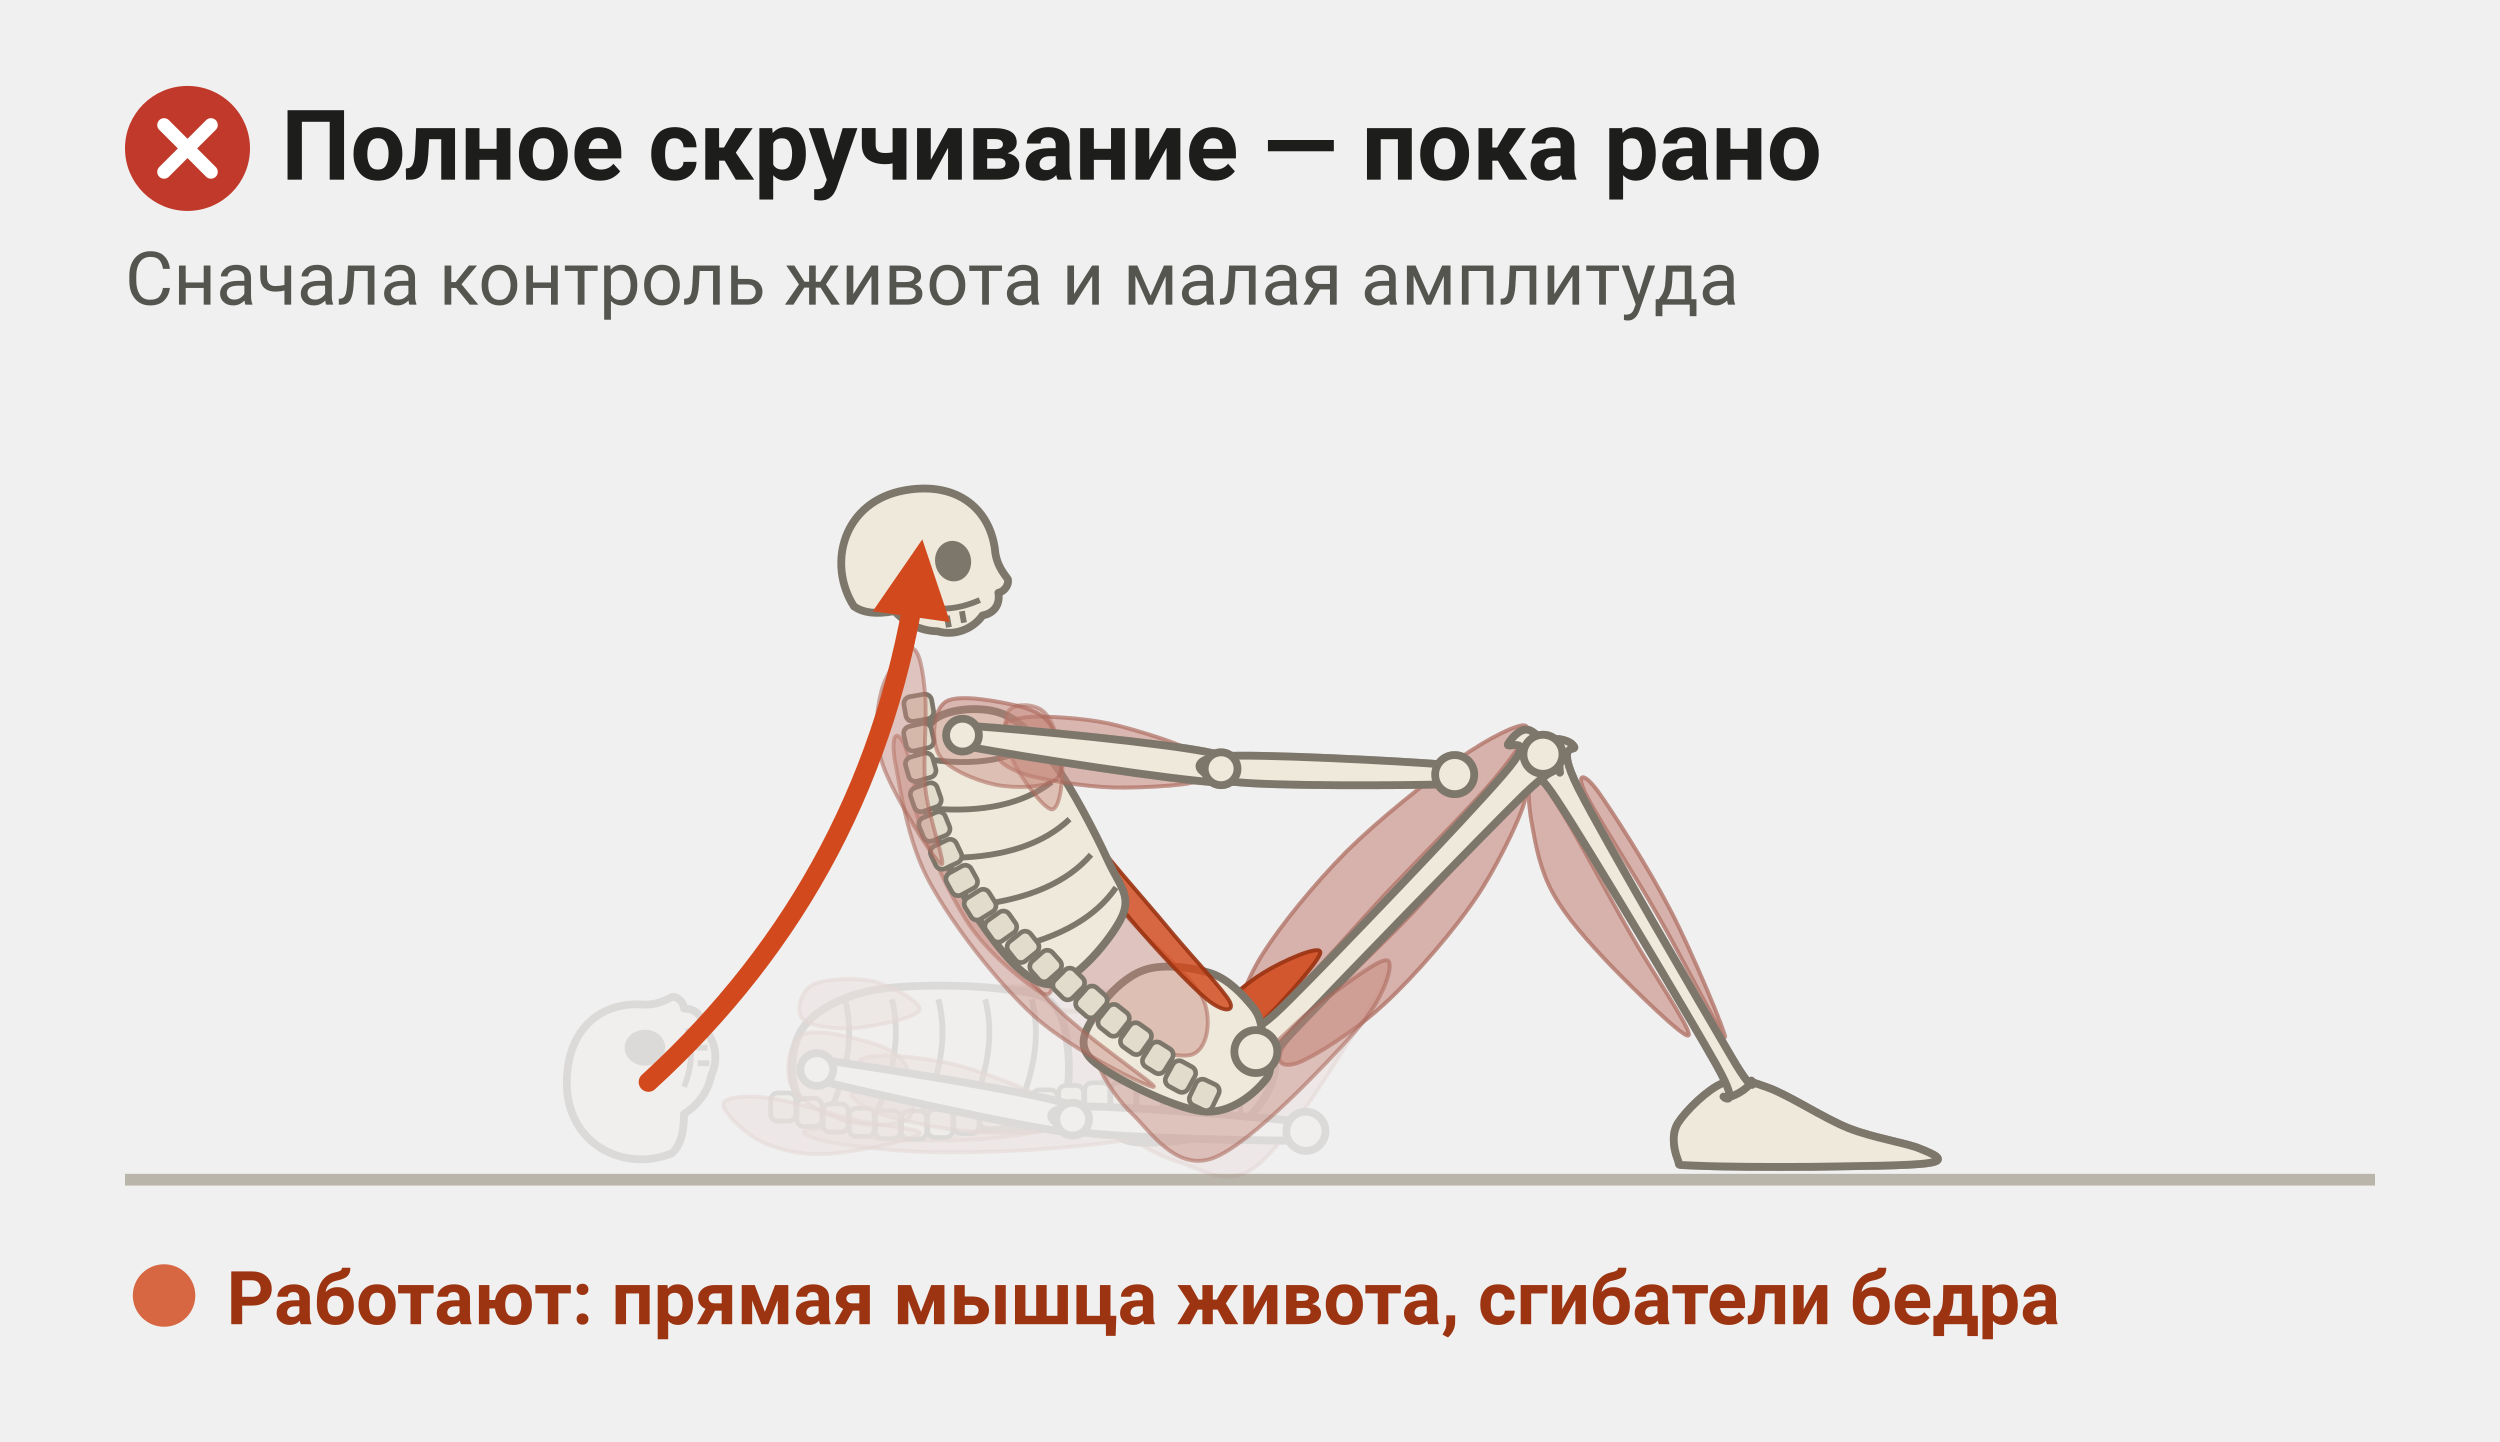
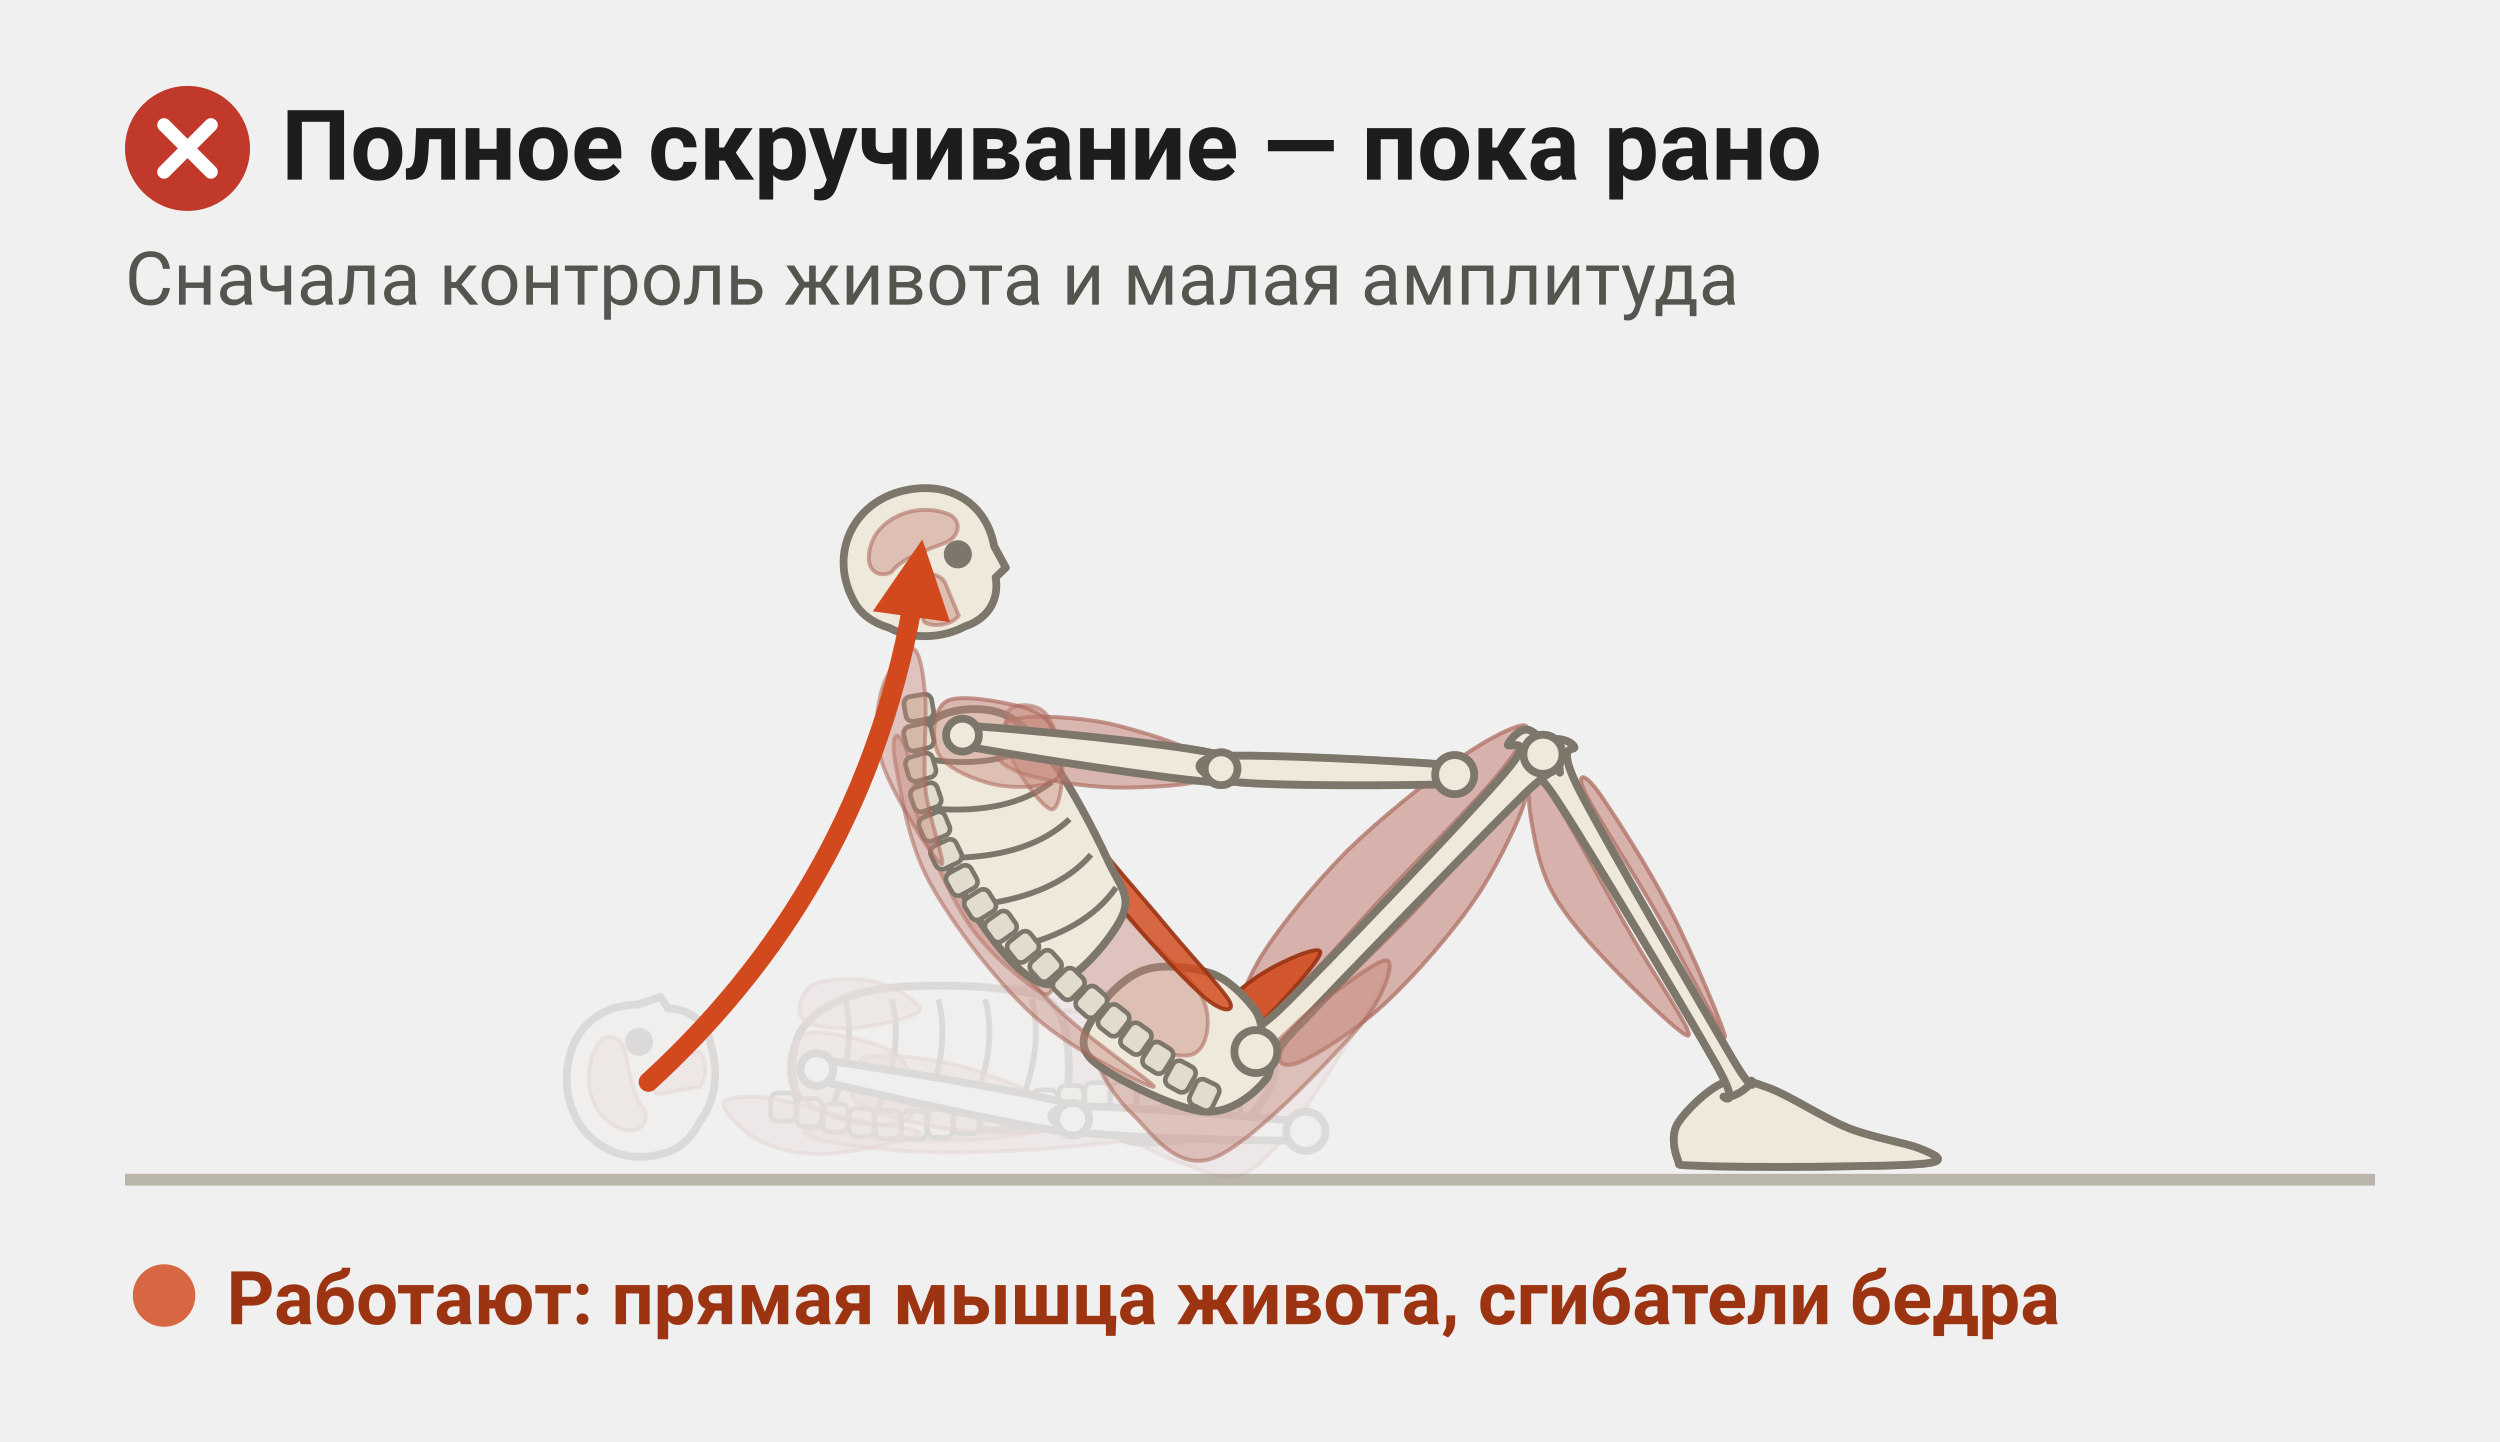
<svg xmlns="http://www.w3.org/2000/svg" viewBox="0 0 640 369" role="img" aria-label="Полное скручивание — пока рано: Сначала контроль живота и малая амплитуда">
  <style>
.bone{fill:#efe9dc;stroke:#7d776b;stroke-width:2;stroke-linejoin:round}
.joint{fill:#efe9dc;stroke:#7d776b;stroke-width:2}
.vert{fill:#e2dccd;stroke:#7d776b;stroke-width:1.2}
.m{fill:#c7867a;fill-opacity:.42;stroke:#a9665a;stroke-opacity:.55;stroke-width:1}
.on{fill:#d2491d;fill-opacity:.82;stroke:#9c3412;stroke-opacity:.9}
.plate{fill:#3a3a37;fill-opacity:.1;stroke:#3a3a37;stroke-width:3}
.bar{fill:#3a3a37}
.ghost{opacity:.18}
.ground{stroke:#b9b5aa;stroke-width:3}
.guide{stroke:#3d7fb8;stroke-width:2.5;stroke-dasharray:8 7;fill:none}
.arrow{stroke:#d2491d;stroke-width:5;fill:none;stroke-linecap:round;marker-end:url(#ah)}
.ahead{fill:#d2491d}
.lead{stroke:#6b6b66;stroke-width:1.5;fill:none}
.t{font:600 21px system-ui,-apple-system,"Segoe UI",Roboto,sans-serif;fill:#1d1d1b}
.s{font:400 18px system-ui,-apple-system,"Segoe UI",Roboto,sans-serif;fill:#55554f}
.ok{fill:#2e8b57}.bad{fill:#c0392b}
.balloon{fill:#3d7fb8;fill-opacity:.25;stroke:#3d7fb8;stroke-width:2}
@media (prefers-color-scheme:dark){
.bone,.joint{fill:#d9d3c4;stroke:#3b3934}.vert{fill:#c9c2b2;stroke:#3b3934}
.plate{fill:#ecebe6;fill-opacity:.12;stroke:#bdbbb3}.bar{fill:#bdbbb3}
.t{fill:#ecebe6}.s{fill:#a9a8a1}.lead{stroke:#9a9993}.ground{stroke:#55534d}
.arrow{stroke:#f0703f}.ahead{fill:#f0703f}.on{fill:#f0703f}
}
</style>
  <defs>
    <marker id="ah" viewBox="0 0 10 10" refX="6" refY="5" markerWidth="4" markerHeight="4" orient="auto">
      <path class="ahead" d="M0 0L10 5L0 10z" />
    </marker>
  </defs>
  <style>
.far{opacity:.5}.deep{stroke-dasharray:4 3;stroke-width:1.6}
.legend{font:600 19px system-ui,-apple-system,"Segoe UI",Roboto,sans-serif;fill:#9c3412}
.cue{font:400 19px system-ui,-apple-system,"Segoe UI",Roboto,sans-serif;fill:#55554f}
.ttl{font:700 25px system-ui,-apple-system,"Segoe UI",Roboto,sans-serif;fill:#1d1d1b}
.lg{fill:#d2491d;fill-opacity:.82}.okc{fill:#2e8b57}.badc{fill:#c0392b}
.mark{stroke:#fff;stroke-width:3.5;fill:none;stroke-linecap:round}
.floor{stroke:#b9b5aa;stroke-width:3}.equip{fill:#d9d5ca;stroke:#8f8a7e;stroke-width:2}
.cable{stroke:#8f8a7e;stroke-width:2;stroke-dasharray:6 5}
@media (prefers-color-scheme:dark){.legend{fill:#f59b72}.cue{fill:#a9a8a1}.ttl{fill:#ecebe6}
.lg{fill:#f0703f}.floor{stroke:#55534d}.equip{fill:#2c2c30;stroke:#77756d}.cable{stroke:#77756d}}
</style>
  <circle class="badc" cx="48" cy="38" r="16" />
  <path class="mark" d="M42 32l12 12M54 32l-12 12" />
  <text class="ttl" x="72" y="46" text-anchor="start">Полное скручивание — пока рано</text>
  <text class="cue" x="32" y="78" text-anchor="start">Сначала контроль живота и малая амплитуда</text>
  <line class="floor" x1="32" y1="302" x2="608" y2="302" />
  <g class="ghost">
    <g class="far">
      <path class="m" d="M265.4 281.2C269.4 281.2 253.1 274.9 246.6 273.1C240.2 271.3 230.8 270.2 226.8 270.2C222.8 270.2 216.4 271.3 222.8 273.2C229.3 275.0 261.5 281.2 265.4 281.2Z" />
      <path class="m" d="M267.4 288.6C271.6 290.3 254.1 290.2 246.8 289.5C239.6 288.9 228.2 286.3 224.0 284.6C219.8 283.0 214.4 278.8 221.6 279.5C228.8 280.1 263.2 286.9 267.4 288.6Z" />
      <path class="m" d="M232.5 286.3C229.9 288.5 221.7 288.3 216.8 287.0C211.8 285.7 204.7 282.1 202.8 278.4C200.9 274.7 201.9 266.7 205.4 264.9C209.0 263.0 219.5 265.8 224.0 267.3C228.4 268.7 230.8 270.4 232.3 273.6C233.7 276.8 235.1 284.1 232.5 286.3Z" />
      <path class="bone" d="M273.9 289.9C284.2 290.8 283.0 285.4 272.7 282.4C262.4 279.3 223.1 273.1 212.3 271.6C201.5 270.1 208.0 272.6 207.8 273.5C207.6 274.4 200.2 274.3 211.2 277.0C222.2 279.7 263.7 289.0 273.9 289.9Z" />
      <path class="bone" d="M274.8 283.3C265.8 283.8 268.0 288.4 277.4 289.9C286.8 291.3 321.7 292.0 331.2 292.0C340.7 292.0 334.3 290.5 334.3 289.6C334.4 288.8 341.4 288.0 331.5 287.0C321.5 285.9 283.8 282.8 274.8 283.3Z" />
      <circle class="joint" cx="209.1" cy="273.8" r="4.2" />
      <circle class="joint" cx="274.6" cy="286.5" r="4.2" />
      <circle class="joint" cx="334.3" cy="289.6" r="5" />
      <path class="bone" d="M429.5 296.8C428.8 295.0 427.6 290.9 429.5 287.6C431.5 284.4 437.2 278.8 441.0 277.3C444.9 275.7 447.2 276.5 452.5 278.4C457.9 280.3 466.7 286.2 473.2 288.8C479.8 291.4 488.2 292.6 491.6 294.1C495.1 295.5 498.5 297.0 493.9 297.7C489.3 298.5 474.0 298.5 464.0 298.7C454.1 298.8 439.9 298.7 434.1 298.4C428.4 298.1 430.3 298.6 429.5 296.8Z" />
      <path class="m" d="M432.3 265.0C431.6 266.4 418.3 253.3 412.5 247.3C406.7 241.2 401.1 235.0 397.7 228.9C394.3 222.9 393.1 216.2 392.2 211.1C391.2 206.0 390.9 198.8 392.2 198.2C393.5 197.7 395.7 201.1 399.8 207.8C404.0 214.6 411.7 229.2 417.2 238.7C422.6 248.3 433.1 263.6 432.3 265.0Z" />
      <path class="m" d="M441.6 265.5C442.1 265.2 433.0 243.2 427.5 232.8C422.1 222.3 412.6 207.5 409.0 202.5C405.4 197.6 403.3 197.8 405.9 203.2C408.5 208.5 418.6 224.1 424.5 234.5C430.5 244.9 441.1 265.8 441.6 265.5Z" />
      <path class="bone" d="M448.2 276.9C448.5 275.2 450.5 283.0 443.2 270.5C435.8 257.9 410.8 215.1 404.1 201.9C397.4 188.6 404.4 192.9 402.8 190.9C401.2 188.9 396.6 188.7 394.5 189.9C392.5 191.1 389.8 195.5 390.5 198.0C391.2 200.6 390.6 192.5 398.7 205.0C406.9 217.4 432.3 260.0 439.4 272.6C446.5 285.3 440.0 280.1 441.4 280.8C442.9 281.5 447.9 278.6 448.2 276.9Z" />
      <path class="m" d="M390.0 202.9C392.9 202.0 384.5 219.7 378.6 228.7C372.7 237.7 362.3 249.7 354.5 256.9C346.8 264.1 336.2 270.6 332.2 272.1C328.1 273.5 325.2 272.0 330.1 265.6C334.9 259.3 351.3 244.5 361.3 234.0C371.3 223.5 387.1 203.8 390.0 202.9Z" />
      <path class="m" d="M390.6 185.8C389.0 185.0 381.1 188.9 373.4 194.3C365.8 199.6 353.1 209.7 344.7 218.0C336.4 226.4 327.8 237.0 323.2 244.3C318.6 251.6 315.9 260.1 317.1 261.9C318.2 263.7 323.5 260.8 329.9 255.2C336.3 249.6 346.5 237.6 355.3 228.2C364.1 218.9 377.0 206.1 382.9 199.0C388.8 191.9 392.1 186.6 390.6 185.8Z" />
      <path class="bone" d="M391.9 187.1C389.7 185.9 387.3 188.5 386.1 190.4C385.0 192.2 394.5 187.1 385.0 198.1C375.6 209.1 340.6 245.6 329.7 256.4C318.8 267.3 321.5 260.8 319.8 263.1C318.0 265.3 318.2 268.4 319.1 269.7C320.0 271.1 323.0 272.5 325.3 271.3C327.5 270.0 321.8 273.6 332.7 262.3C343.5 250.9 379.2 214.1 390.3 203.2C401.5 192.4 399.1 199.9 399.3 197.2C399.6 194.5 394.1 188.2 391.9 187.1Z" />
      <circle class="joint" cx="395.0" cy="193.1" r="5" />
    </g>
    <path class="bone" d="M429.5 296.8C428.8 295.0 427.6 290.9 429.5 287.6C431.5 284.4 437.2 278.8 441.0 277.3C444.9 275.7 447.2 276.5 452.5 278.4C457.9 280.3 466.7 286.2 473.2 288.8C479.8 291.4 488.2 292.6 491.6 294.1C495.1 295.5 498.5 297.0 493.9 297.7C489.3 298.5 474.0 298.5 464.0 298.7C454.1 298.8 439.9 298.7 434.1 298.4C428.4 298.1 430.3 298.6 429.5 296.8Z" />
    <path class="m" d="M432.3 265.0C431.6 266.4 418.3 253.3 412.5 247.3C406.7 241.2 401.1 235.0 397.7 228.9C394.3 222.9 393.1 216.2 392.2 211.1C391.2 206.0 390.9 198.8 392.2 198.2C393.5 197.7 395.7 201.1 399.8 207.8C404.0 214.6 411.7 229.2 417.2 238.7C422.6 248.3 433.1 263.6 432.3 265.0Z" />
    <path class="m" d="M441.6 265.5C442.1 265.2 433.0 243.2 427.5 232.8C422.1 222.3 412.6 207.5 409.0 202.5C405.4 197.6 403.3 197.8 405.9 203.2C408.5 208.5 418.6 224.1 424.5 234.5C430.5 244.9 441.1 265.8 441.6 265.5Z" />
    <path class="bone" d="M448.2 276.9C448.5 275.2 450.5 283.0 443.2 270.5C435.8 257.9 410.8 215.1 404.1 201.9C397.4 188.6 404.4 192.9 402.8 190.9C401.2 188.9 396.6 188.7 394.5 189.9C392.5 191.1 389.8 195.5 390.5 198.0C391.2 200.6 390.6 192.5 398.7 205.0C406.9 217.4 432.3 260.0 439.4 272.6C446.5 285.3 440.0 280.1 441.4 280.8C442.9 281.5 447.9 278.6 448.2 276.9Z" />
    <path class="m" d="M390.0 202.9C392.9 202.0 384.5 219.7 378.6 228.7C372.7 237.7 362.3 249.7 354.5 256.9C346.8 264.1 336.2 270.6 332.2 272.1C328.1 273.5 325.2 272.0 330.1 265.6C334.9 259.3 351.3 244.5 361.3 234.0C371.3 223.5 387.1 203.8 390.0 202.9Z" />
    <path class="m" d="M390.6 185.8C389.0 185.0 381.1 188.9 373.4 194.3C365.8 199.6 353.1 209.7 344.7 218.0C336.4 226.4 327.8 237.0 323.2 244.3C318.6 251.6 315.9 260.1 317.1 261.9C318.2 263.7 323.5 260.8 329.9 255.2C336.3 249.6 346.5 237.6 355.3 228.2C364.1 218.9 377.0 206.1 382.9 199.0C388.8 191.9 392.1 186.6 390.6 185.8Z" />
    <path class="bone" d="M391.9 187.1C389.7 185.9 387.3 188.5 386.1 190.4C385.0 192.2 394.5 187.1 385.0 198.1C375.6 209.1 340.6 245.6 329.7 256.4C318.8 267.3 321.5 260.8 319.8 263.1C318.0 265.3 318.2 268.4 319.1 269.7C320.0 271.1 323.0 272.5 325.3 271.3C327.5 270.0 321.8 273.6 332.7 262.3C343.5 250.9 379.2 214.1 390.3 203.2C401.5 192.4 399.1 199.9 399.3 197.2C399.6 194.5 394.1 188.2 391.9 187.1Z" />
    <circle class="joint" cx="395.0" cy="193.1" r="5" />
    <path class="m" d="M289.3 289.0C287.3 291.3 297.0 296.1 302.4 297.7C307.8 299.3 314.1 304.2 321.5 298.6C329.0 293.0 341.2 273.0 346.8 264.2C352.5 255.4 356.8 247.3 355.4 246.0C354.1 244.7 345.4 250.0 338.6 256.2C331.7 262.4 322.6 278.0 314.4 283.4C306.2 288.9 291.2 286.6 289.3 289.0Z" />
    <path class="bone" d="M326.3 274.9C325.3 279.0 321.7 285.9 315.6 288.7C309.4 291.6 294.6 293.3 289.3 292.2C283.9 291.0 283.9 286.2 283.3 281.8C282.7 277.4 282.7 269.9 285.7 265.7C288.7 261.5 296.2 257.7 301.2 256.5C306.2 255.4 312.2 257.5 315.6 258.8C319.0 260.2 319.8 261.9 321.5 264.6C323.3 267.3 327.3 270.9 326.3 274.9Z" />
    <circle class="joint" cx="321.5" cy="269.2" r="5.5" />
    <path class="m" d="M271.3 288.0C268.3 289.6 258.2 291.3 249.8 291.7C241.4 292.2 226.3 292.3 221.1 290.8C215.9 289.3 213.9 284.8 218.7 283.0C223.5 281.1 241.6 279.9 249.8 279.8C258.0 279.6 264.1 280.7 267.7 282.1C271.3 283.4 274.3 286.4 271.3 288.0Z" />
    <path class="m" d="M307.2 277.2C304.2 280.5 294.2 282.9 285.7 283.4C277.1 284.0 261.7 284.1 255.8 280.7C249.8 277.2 245.8 266.3 249.8 262.7C253.8 259.1 270.7 258.9 279.7 259.1C288.7 259.2 299.0 260.6 303.6 263.7C308.2 266.7 310.2 273.9 307.2 277.2Z" />
    <path class="m" d="M309.6 260.4C306.6 259.0 294.6 255.3 285.7 254.0C276.7 252.7 264.1 252.5 255.8 252.6C247.4 252.7 238.4 253.4 235.4 254.5C232.4 255.5 231.4 258.4 237.8 259.1C244.2 259.7 262.7 258.0 273.7 258.6C284.7 259.2 297.6 262.4 303.6 262.7C309.6 263.0 312.6 261.9 309.6 260.4Z" />
    <path class="m" d="M303.6 289.0C303.6 289.9 284.7 292.6 273.7 293.6C262.7 294.6 248.2 295.2 237.8 294.9C227.5 294.7 216.5 293.2 211.5 292.2C206.5 291.2 203.5 289.4 207.9 289.0C212.3 288.5 226.9 289.6 237.8 289.4C248.8 289.3 262.7 288.1 273.7 288.0C284.7 288.0 303.6 288.0 303.6 289.0Z" />
    <path class="bone" d="M271.3 284.8C267.7 289.7 258.6 288.4 249.8 289.0C241.0 289.5 226.3 289.4 218.7 288.0C211.1 286.7 206.5 284.8 204.3 280.7C202.1 276.5 202.3 267.7 205.5 263.2C208.7 258.7 215.1 255.2 223.5 253.5C231.8 251.9 247.8 252.1 255.8 253.1C263.7 254.1 268.7 254.2 271.3 259.5C273.9 264.8 274.9 279.9 271.3 284.8Z" />
    <path class="lead" style="stroke:#7d776b" d="M259.4 286.7Q267.7 269.2 264.1 255.8" />
    <path class="lead" style="stroke:#7d776b" d="M247.4 286.7Q255.8 269.2 252.2 255.8" />
    <path class="lead" style="stroke:#7d776b" d="M235.4 286.7Q243.8 269.2 240.2 255.8" />
    <path class="lead" style="stroke:#7d776b" d="M223.5 286.7Q231.8 269.2 228.3 255.8" />
    <path class="lead" style="stroke:#7d776b" d="M211.5 286.7Q219.9 269.2 216.3 255.8" />
    <path class="m" d="M235.4 258.6C236.2 256.6 228.1 252.3 223.5 251.2C218.9 250.2 210.9 250.5 207.9 252.2C204.9 253.8 203.7 259.1 205.5 260.9C207.3 262.7 213.7 263.6 218.7 263.2C223.7 262.8 234.6 260.6 235.4 258.6Z" />
    <rect class="vert" x="310.8" y="281.5" width="7.2" height="6.4" rx="1.8" transform="rotate(-90.0 314.4 284.7)" />
    <rect class="vert" x="304.1" y="280.1" width="7.2" height="6.4" rx="1.8" transform="rotate(-90.0 307.7 283.3)" />
    <rect class="vert" x="297.4" y="278.9" width="7.2" height="6.4" rx="1.8" transform="rotate(-90.0 301.0 282.1)" />
    <rect class="vert" x="290.7" y="277.9" width="7.2" height="6.4" rx="1.8" transform="rotate(-90.0 294.3 281.1)" />
    <rect class="vert" x="284.0" y="277.5" width="7.2" height="6.4" rx="1.8" transform="rotate(-90.0 287.6 280.7)" />
    <rect class="vert" x="277.3" y="277.6" width="7.2" height="6.4" rx="1.8" transform="rotate(-90.0 280.9 280.8)" />
    <rect class="vert" x="270.6" y="278.3" width="7.2" height="6.4" rx="1.8" transform="rotate(-90.0 274.2 281.5)" />
    <rect class="vert" x="263.9" y="279.4" width="7.2" height="6.4" rx="1.8" transform="rotate(-90.0 267.5 282.6)" />
    <rect class="vert" x="257.2" y="280.7" width="7.2" height="6.4" rx="1.8" transform="rotate(-90.0 260.8 283.9)" />
    <rect class="vert" x="250.5" y="282.1" width="7.2" height="6.4" rx="1.8" transform="rotate(-90.0 254.1 285.3)" />
    <rect class="vert" x="243.8" y="283.4" width="7.2" height="6.4" rx="1.8" transform="rotate(-90.0 247.4 286.6)" />
    <rect class="vert" x="237.1" y="284.4" width="7.2" height="6.4" rx="1.8" transform="rotate(-90.0 240.7 287.6)" />
    <rect class="vert" x="230.4" y="284.8" width="7.2" height="6.4" rx="1.8" transform="rotate(-90.0 234.0 288.0)" />
    <rect class="vert" x="223.7" y="284.7" width="7.2" height="6.4" rx="1.8" transform="rotate(-90.0 227.3 287.9)" />
    <rect class="vert" x="217.0" y="284.1" width="7.2" height="6.4" rx="1.8" transform="rotate(-90.0 220.6 287.3)" />
    <rect class="vert" x="210.3" y="283.0" width="7.2" height="6.4" rx="1.8" transform="rotate(-90.0 213.9 286.2)" />
    <rect class="vert" x="203.6" y="281.6" width="7.2" height="6.4" rx="1.8" transform="rotate(-90.0 207.2 284.8)" />
    <rect class="vert" x="196.9" y="280.2" width="7.2" height="6.4" rx="1.8" transform="rotate(-90.0 200.5 283.4)" />
    <path class="m" d="M235.4 290.3C234.2 291.8 218.3 295.1 211.5 295.4C204.7 295.7 199.2 294.3 194.8 292.2C190.4 290.0 184.8 284.4 185.2 282.5C185.6 280.7 191.6 280.4 197.2 281.1C202.7 281.8 212.3 285.1 218.7 286.7C225.1 288.2 236.6 288.9 235.4 290.3Z" />
    <g class="head" transform="matrix(0.000 -1.000 1.000 0.000 166.1 277.2)">
-       <path class="bone" d="M-18 6C-23 -6 -16 -21 0 -21C14 -21 21 -12 20 -1C20 2 21 4 22 6C22 8 20 9 19 9C19 12 17 14 14 14C11 17 6 18 2 16C-3 15 -6 12 -8 9C-13 9 -16 8 -18 6Z" />
-       <ellipse cx="9" cy="-1" rx="4.6" ry="5.2" fill="#7d776b" />
-       <path class="lead" style="stroke:#7d776b" d="M-1 9Q6 12 14 10M5 12.5v3M9 12v3" />
+       <path class="bone" d="M-18 4C-22 -9 -13 -21 1 -21C13 -21 20 -13 20 -3L22 3L19 5C19 10 16 15 9 16C3 18 -5 17 -10 13C-14 11 -17 8 -18 4Z" />
+       <path class="m" d="M-12 -6C-10 -15 2 -18 10 -13C13 -11 12 -7 8 -6C3 -5 -4 -4 -7 -1C-10 0 -13 -2 -12 -6Z" />
+       <path class="m" d="M-3 2C0 0 5 1 6 4L8 13C6 15 1 15 -1 13Z" />
+       <circle cx="10.5" cy="-2.5" r="3.6" fill="#7d776b" />
    </g>
    <path class="m" d="M265.4 281.2C269.4 281.2 253.1 274.9 246.6 273.1C240.2 271.3 230.8 270.2 226.8 270.2C222.8 270.2 216.4 271.3 222.8 273.2C229.3 275.0 261.5 281.2 265.4 281.2Z" />
    <path class="m" d="M267.4 288.6C271.6 290.3 254.1 290.2 246.8 289.5C239.6 288.9 228.2 286.3 224.0 284.6C219.8 283.0 214.4 278.8 221.6 279.5C228.8 280.1 263.2 286.9 267.4 288.6Z" />
    <path class="m" d="M232.5 286.3C229.9 288.5 221.7 288.3 216.8 287.0C211.8 285.7 204.7 282.1 202.8 278.4C200.9 274.7 201.9 266.7 205.4 264.9C209.0 263.0 219.5 265.8 224.0 267.3C228.4 268.7 230.8 270.4 232.3 273.6C233.7 276.8 235.1 284.1 232.5 286.3Z" />
    <path class="bone" d="M273.9 289.9C284.2 290.8 283.0 285.4 272.7 282.4C262.4 279.3 223.1 273.1 212.3 271.6C201.5 270.1 208.0 272.6 207.8 273.5C207.6 274.4 200.2 274.3 211.2 277.0C222.2 279.7 263.7 289.0 273.9 289.9Z" />
    <path class="bone" d="M274.8 283.3C265.8 283.8 268.0 288.4 277.4 289.9C286.8 291.3 321.7 292.0 331.2 292.0C340.7 292.0 334.3 290.5 334.3 289.6C334.4 288.8 341.4 288.0 331.5 287.0C321.5 285.9 283.8 282.8 274.8 283.3Z" />
    <circle class="joint" cx="209.1" cy="273.8" r="4.2" />
    <circle class="joint" cx="274.6" cy="286.5" r="4.2" />
    <circle class="joint" cx="334.3" cy="289.6" r="5" />
  </g>
  <g>
    <g class="far">
      <path class="m" d="M303.1 192.1C307.1 191.9 290.4 186.6 283.8 185.2C277.3 183.8 267.8 183.3 263.9 183.5C259.9 183.8 253.5 185.3 260.1 186.8C266.6 188.2 299.1 192.4 303.1 192.1Z" />
      <path class="m" d="M305.5 199.4C309.8 200.8 292.3 201.8 285.1 201.6C277.8 201.4 266.3 199.6 262.0 198.1C257.7 196.7 252.0 192.9 259.3 193.2C266.5 193.4 301.2 198.0 305.5 199.4Z" />
      <path class="m" d="M270.6 199.3C268.1 201.7 259.9 201.9 254.9 200.9C249.9 199.9 242.5 196.8 240.4 193.3C238.3 189.7 238.8 181.6 242.2 179.6C245.6 177.5 256.3 179.7 260.9 180.8C265.4 182.0 267.9 183.5 269.5 186.6C271.1 189.7 273.0 196.9 270.6 199.3Z" />
      <path class="bone" d="M312.1 200.3C322.4 200.5 320.9 195.2 310.4 192.8C300.0 190.4 260.3 186.6 249.4 185.9C238.6 185.1 245.2 187.2 245.1 188.1C245.0 189.0 237.6 189.3 248.7 191.3C259.9 193.4 301.9 200.0 312.1 200.3Z" />
      <path class="bone" d="M312.7 193.6C303.7 194.4 306.1 198.9 315.5 200.1C324.9 201.3 359.8 201.1 369.3 200.8C378.8 200.4 372.3 199.1 372.4 198.3C372.4 197.5 379.4 196.5 369.4 195.7C359.5 194.9 321.7 192.9 312.7 193.6Z" />
      <circle class="joint" cx="246.4" cy="188.2" r="4.2" />
      <circle class="joint" cx="312.6" cy="196.8" r="4.2" />
      <circle class="joint" cx="372.4" cy="198.3" r="5" />
      <path class="bone" d="M429.5 296.8C428.8 295.0 427.6 290.9 429.5 287.6C431.5 284.4 437.2 278.8 441.0 277.3C444.9 275.7 447.2 276.5 452.5 278.4C457.9 280.3 466.7 286.2 473.2 288.8C479.8 291.4 488.2 292.6 491.6 294.1C495.1 295.5 498.5 297.0 493.9 297.7C489.3 298.5 474.0 298.5 464.0 298.7C454.1 298.8 439.9 298.7 434.1 298.4C428.4 298.1 430.3 298.6 429.5 296.8Z" />
      <path class="m" d="M432.3 265.0C431.6 266.4 418.3 253.3 412.5 247.3C406.7 241.2 401.1 235.0 397.7 228.9C394.3 222.9 393.1 216.2 392.2 211.1C391.2 206.0 390.9 198.8 392.2 198.2C393.5 197.7 395.7 201.1 399.8 207.8C404.0 214.6 411.7 229.2 417.2 238.7C422.6 248.3 433.1 263.6 432.3 265.0Z" />
      <path class="m" d="M441.6 265.5C442.1 265.2 433.0 243.2 427.5 232.8C422.1 222.3 412.6 207.5 409.0 202.5C405.4 197.6 403.3 197.8 405.9 203.2C408.5 208.5 418.6 224.1 424.5 234.5C430.5 244.9 441.1 265.8 441.6 265.5Z" />
      <path class="bone" d="M448.2 276.9C448.5 275.2 450.5 283.0 443.2 270.5C435.8 257.9 410.8 215.1 404.1 201.9C397.4 188.6 404.4 192.9 402.8 190.9C401.2 188.9 396.6 188.7 394.5 189.9C392.5 191.1 389.8 195.5 390.5 198.0C391.2 200.6 390.6 192.5 398.7 205.0C406.9 217.4 432.3 260.0 439.4 272.6C446.5 285.3 440.0 280.1 441.4 280.8C442.9 281.5 447.9 278.6 448.2 276.9Z" />
      <path class="m" d="M390.0 202.9C392.9 202.0 384.5 219.7 378.6 228.7C372.7 237.7 362.3 249.7 354.5 256.9C346.8 264.1 336.2 270.6 332.2 272.1C328.1 273.5 325.2 272.0 330.1 265.6C334.9 259.3 351.3 244.5 361.3 234.0C371.3 223.5 387.1 203.8 390.0 202.9Z" />
      <path class="m" d="M390.6 185.8C389.0 185.0 381.1 188.9 373.4 194.3C365.8 199.6 353.1 209.7 344.7 218.0C336.4 226.4 327.8 237.0 323.2 244.3C318.6 251.6 315.9 260.1 317.1 261.9C318.2 263.7 323.5 260.8 329.9 255.2C336.3 249.6 346.5 237.6 355.3 228.2C364.1 218.9 377.0 206.1 382.9 199.0C388.8 191.9 392.1 186.6 390.6 185.8Z" />
      <path class="m on" d="M338.0 243.9C338.2 241.6 328.1 246.1 323.5 249.0C318.8 251.8 312.3 257.5 310.2 261.1C308.0 264.7 308.7 270.2 310.7 270.5C312.7 270.7 317.7 266.9 322.2 262.5C326.8 258.1 337.8 246.1 338.0 243.9Z" />
      <path class="bone" d="M391.9 187.1C389.7 185.9 387.3 188.5 386.1 190.4C385.0 192.2 394.5 187.1 385.0 198.1C375.6 209.1 340.6 245.6 329.7 256.4C318.8 267.3 321.5 260.8 319.8 263.1C318.0 265.3 318.2 268.4 319.1 269.7C320.0 271.1 323.0 272.5 325.3 271.3C327.5 270.0 321.8 273.6 332.7 262.3C343.5 250.9 379.2 214.1 390.3 203.2C401.5 192.4 399.1 199.9 399.3 197.2C399.6 194.5 394.1 188.2 391.9 187.1Z" />
      <circle class="joint" cx="395.0" cy="193.1" r="5" />
    </g>
    <path class="bone" d="M429.5 296.8C428.8 295.0 427.6 290.9 429.5 287.6C431.5 284.4 437.2 278.8 441.0 277.3C444.9 275.7 447.2 276.5 452.5 278.4C457.9 280.3 466.7 286.2 473.2 288.8C479.8 291.4 488.2 292.6 491.6 294.1C495.1 295.5 498.5 297.0 493.9 297.7C489.3 298.5 474.0 298.5 464.0 298.7C454.1 298.8 439.9 298.7 434.1 298.4C428.4 298.1 430.3 298.6 429.5 296.8Z" />
    <path class="m" d="M432.3 265.0C431.6 266.4 418.3 253.3 412.5 247.3C406.7 241.2 401.1 235.0 397.7 228.9C394.3 222.9 393.1 216.2 392.2 211.1C391.2 206.0 390.9 198.8 392.2 198.2C393.5 197.7 395.7 201.1 399.8 207.8C404.0 214.6 411.7 229.2 417.2 238.7C422.6 248.3 433.1 263.6 432.3 265.0Z" />
    <path class="m" d="M441.6 265.5C442.1 265.2 433.0 243.2 427.5 232.8C422.1 222.3 412.6 207.5 409.0 202.5C405.4 197.6 403.3 197.8 405.9 203.2C408.5 208.5 418.6 224.1 424.5 234.5C430.5 244.9 441.1 265.8 441.6 265.5Z" />
    <path class="bone" d="M448.2 276.9C448.5 275.2 450.5 283.0 443.2 270.5C435.8 257.9 410.8 215.1 404.1 201.9C397.4 188.6 404.4 192.9 402.8 190.9C401.2 188.9 396.6 188.7 394.5 189.9C392.5 191.1 389.8 195.5 390.5 198.0C391.2 200.6 390.6 192.5 398.7 205.0C406.9 217.4 432.3 260.0 439.4 272.6C446.5 285.3 440.0 280.1 441.4 280.8C442.9 281.5 447.9 278.6 448.2 276.9Z" />
    <path class="m" d="M390.0 202.9C392.9 202.0 384.5 219.7 378.6 228.7C372.7 237.7 362.3 249.7 354.5 256.9C346.8 264.1 336.2 270.6 332.2 272.1C328.1 273.5 325.2 272.0 330.1 265.6C334.9 259.3 351.3 244.5 361.3 234.0C371.3 223.5 387.1 203.8 390.0 202.9Z" />
    <path class="m" d="M390.6 185.8C389.0 185.0 381.1 188.9 373.4 194.3C365.8 199.6 353.1 209.7 344.7 218.0C336.4 226.4 327.8 237.0 323.2 244.3C318.6 251.6 315.9 260.1 317.1 261.9C318.2 263.7 323.5 260.8 329.9 255.2C336.3 249.6 346.5 237.6 355.3 228.2C364.1 218.9 377.0 206.1 382.9 199.0C388.8 191.9 392.1 186.6 390.6 185.8Z" />
    <path class="m on" d="M338.0 243.9C338.2 241.6 328.1 246.1 323.5 249.0C318.8 251.8 312.3 257.5 310.2 261.1C308.0 264.7 308.7 270.2 310.7 270.5C312.7 270.7 317.7 266.9 322.2 262.5C326.8 258.1 337.8 246.1 338.0 243.9Z" />
    <path class="bone" d="M391.9 187.1C389.7 185.9 387.3 188.5 386.1 190.4C385.0 192.2 394.5 187.1 385.0 198.1C375.6 209.1 340.6 245.6 329.7 256.4C318.8 267.3 321.5 260.8 319.8 263.1C318.0 265.3 318.2 268.4 319.1 269.7C320.0 271.1 323.0 272.5 325.3 271.3C327.5 270.0 321.8 273.6 332.7 262.3C343.5 250.9 379.2 214.1 390.3 203.2C401.5 192.4 399.1 199.9 399.3 197.2C399.6 194.5 394.1 188.2 391.9 187.1Z" />
    <circle class="joint" cx="395.0" cy="193.1" r="5" />
    <path class="m" d="M281.5 268.8C278.3 269.8 284.8 280.4 289.7 285.0C294.5 289.6 301.0 299.9 310.5 296.5C320.0 293.0 339.3 272.6 346.8 264.2C354.3 255.8 356.8 247.3 355.4 246.0C354.1 244.7 346.3 250.7 338.6 256.2C330.8 261.7 318.3 277.1 308.8 279.2C299.3 281.3 284.7 267.9 281.5 268.8Z" />
    <path class="bone" d="M324.1 276.3C321.5 279.6 315.2 285.4 307.8 284.5C300.4 283.7 284.1 275.6 279.6 271.4C275.1 267.1 278.5 262.9 280.8 259.0C283.0 255.2 288.1 249.9 293.0 248.3C297.9 246.6 305.5 247.7 310.1 249.2C314.7 250.8 318.2 254.8 320.4 257.4C322.6 260.0 322.7 261.8 323.3 264.9C323.9 268.1 326.7 273.0 324.1 276.3Z" />
    <circle class="joint" cx="321.5" cy="269.2" r="5.5" />
    <path class="m" d="M266.7 254.2C263.3 252.4 253.5 244.7 248.1 236.7C242.6 228.6 235.2 211.8 233.9 205.8C232.6 199.8 236.4 196.6 240.4 200.7C244.4 204.7 253.4 222.4 258.1 230.1C262.7 237.9 266.9 243.1 268.3 247.1C269.7 251.1 270.0 255.9 266.7 254.2Z" />
    <path class="m" d="M304.7 270.1C300.3 271.0 289.0 267.6 281.8 261.9C274.5 256.3 262.6 242.9 261.1 236.0C259.5 229.2 267.0 220.2 272.3 220.8C277.7 221.4 287.1 233.6 293.1 239.5C299.1 245.5 306.4 251.4 308.3 256.5C310.2 261.6 309.1 269.1 304.7 270.1Z" />
    <path class="m on" d="M314.8 256.4C313.4 253.7 305.6 245.4 300.4 239.2C295.3 233.0 288.3 225.1 283.7 219.5C279.2 213.8 275.3 207.1 273.0 205.4C270.7 203.7 267.2 204.3 269.9 209.3C272.6 214.4 283.0 227.7 289.5 235.4C296.0 243.2 304.6 252.2 308.8 255.7C313.0 259.2 316.2 259.2 314.8 256.4Z" />
    <path class="m" d="M295.4 278.2C294.7 278.9 274.2 268.8 264.7 260.1C255.1 251.3 243.9 236.7 238.0 225.9C232.1 215.1 230.4 201.2 229.2 195.3C228.1 189.4 229.1 185.8 231.4 190.4C233.6 195.1 236.7 212.4 242.9 223.3C249.1 234.3 259.8 247.0 268.6 256.2C277.3 265.3 296.0 277.6 295.4 278.2Z" />
    <path class="bone" d="M269.0 252.0C262.8 252.1 256.0 243.4 250.4 235.2C244.8 226.9 237.6 210.6 235.6 202.2C233.6 193.8 235.2 188.0 238.6 184.7C242.0 181.4 250.8 180.7 256.0 182.5C261.2 184.2 265.2 189.2 269.8 195.4C274.3 201.6 280.4 213.2 283.4 219.8C286.3 226.3 289.7 229.1 287.3 234.5C284.9 239.9 275.1 251.9 269.0 252.0Z" />
    <path class="lead" style="stroke:#7d776b" d="M258.7 242.8Q277.9 238.5 285.7 227.2" />
    <path class="lead" style="stroke:#7d776b" d="M250.8 231.6Q270.3 229.2 279.3 218.8" />
    <path class="lead" style="stroke:#7d776b" d="M244.2 219.6Q263.8 219.2 273.8 209.7" />
    <path class="lead" style="stroke:#7d776b" d="M238.7 207.0Q258.3 208.6 269.2 200.2" />
    <path class="lead" style="stroke:#7d776b" d="M234.6 193.9Q253.9 197.5 265.6 190.2" />
    <path class="m" d="M269.3 207.2C271.4 207.2 272.3 198.8 271.9 194.6C271.6 190.5 269.5 184.3 267.2 182.2C265.0 180.1 259.6 179.9 258.2 182.0C256.9 184.0 257.4 190.3 259.2 194.5C261.0 198.7 267.2 207.2 269.3 207.2Z" />
    <rect class="vert" x="304.7" y="277.1" width="7.2" height="6.4" rx="1.8" transform="rotate(-64.5 308.3 280.3)" />
    <rect class="vert" x="298.6" y="272.4" width="7.2" height="6.4" rx="1.8" transform="rotate(-61.3 302.2 275.6)" />
    <rect class="vert" x="292.8" y="267.6" width="7.2" height="6.4" rx="1.8" transform="rotate(-58.0 296.4 270.8)" />
    <rect class="vert" x="287.2" y="262.7" width="7.2" height="6.4" rx="1.8" transform="rotate(-54.8 290.8 265.9)" />
    <rect class="vert" x="281.5" y="258.0" width="7.2" height="6.4" rx="1.8" transform="rotate(-51.5 285.1 261.2)" />
    <rect class="vert" x="275.8" y="253.3" width="7.2" height="6.4" rx="1.8" transform="rotate(-48.3 279.4 256.5)" />
    <rect class="vert" x="270.0" y="248.7" width="7.2" height="6.4" rx="1.8" transform="rotate(-45.0 273.6 251.9)" />
    <rect class="vert" x="264.1" y="244.1" width="7.2" height="6.4" rx="1.8" transform="rotate(-41.8 267.7 247.3)" />
    <rect class="vert" x="258.3" y="239.2" width="7.2" height="6.4" rx="1.8" transform="rotate(-38.5 261.9 242.4)" />
    <rect class="vert" x="252.6" y="234.0" width="7.2" height="6.4" rx="1.8" transform="rotate(-35.3 256.2 237.2)" />
    <rect class="vert" x="247.3" y="228.4" width="7.2" height="6.4" rx="1.8" transform="rotate(-32.0 250.9 231.6)" />
    <rect class="vert" x="242.6" y="222.2" width="7.2" height="6.4" rx="1.8" transform="rotate(-28.8 246.2 225.4)" />
    <rect class="vert" x="238.6" y="215.5" width="7.2" height="6.4" rx="1.8" transform="rotate(-25.5 242.2 218.7)" />
    <rect class="vert" x="235.6" y="208.4" width="7.2" height="6.4" rx="1.8" transform="rotate(-22.3 239.2 211.6)" />
    <rect class="vert" x="233.4" y="200.9" width="7.2" height="6.4" rx="1.8" transform="rotate(-19.0 237.0 204.1)" />
    <rect class="vert" x="232.1" y="193.2" width="7.2" height="6.4" rx="1.8" transform="rotate(-15.8 235.7 196.4)" />
    <rect class="vert" x="231.6" y="185.5" width="7.2" height="6.4" rx="1.8" transform="rotate(-12.6 235.2 188.7)" />
    <rect class="vert" x="231.6" y="178.0" width="7.2" height="6.4" rx="1.8" transform="rotate(-10.0 235.2 181.2)" />
    <path class="m" d="M240.9 221.2C239.1 220.3 228.7 203.5 226.1 196.1C223.6 188.8 224.3 182.1 225.6 177.1C226.8 172.0 231.5 165.9 233.4 166.0C235.3 166.0 236.3 171.5 236.8 177.5C237.4 183.5 236.2 194.5 236.9 201.8C237.6 209.1 242.6 222.2 240.9 221.2Z" />
    <g class="head" transform="matrix(0.985 -0.174 0.174 0.985 235.3 146.2)">
-       <path class="bone" d="M-18 6C-23 -6 -16 -21 0 -21C14 -21 21 -12 20 -1C20 2 21 4 22 6C22 8 20 9 19 9C19 12 17 14 14 14C11 17 6 18 2 16C-3 15 -6 12 -8 9C-13 9 -16 8 -18 6Z" />
-       <ellipse cx="9" cy="-1" rx="4.6" ry="5.2" fill="#7d776b" />
-       <path class="lead" style="stroke:#7d776b" d="M-1 9Q6 12 14 10M5 12.5v3M9 12v3" />
+       <path class="bone" d="M-18 4C-22 -9 -13 -21 1 -21C13 -21 20 -13 20 -3L22 3L19 5C19 10 16 15 9 16C3 18 -5 17 -10 13C-14 11 -17 8 -18 4Z" />
+       <path class="m" d="M-12 -6C-10 -15 2 -18 10 -13C13 -11 12 -7 8 -6C3 -5 -4 -4 -7 -1C-10 0 -13 -2 -12 -6Z" />
+       <path class="m" d="M-3 2C0 0 5 1 6 4L8 13C6 15 1 15 -1 13Z" />
+       <circle cx="10.5" cy="-2.5" r="3.6" fill="#7d776b" />
    </g>
    <path class="m" d="M303.1 192.1C307.1 191.9 290.4 186.6 283.8 185.2C277.3 183.8 267.8 183.3 263.9 183.5C259.9 183.8 253.5 185.3 260.1 186.8C266.6 188.2 299.1 192.4 303.1 192.1Z" />
    <path class="m" d="M305.5 199.4C309.8 200.8 292.3 201.8 285.1 201.6C277.8 201.4 266.3 199.6 262.0 198.1C257.7 196.7 252.0 192.9 259.3 193.2C266.5 193.4 301.2 198.0 305.5 199.4Z" />
    <path class="m" d="M270.6 199.3C268.1 201.7 259.9 201.9 254.9 200.9C249.9 199.9 242.5 196.8 240.4 193.3C238.3 189.7 238.8 181.6 242.2 179.6C245.6 177.5 256.3 179.7 260.9 180.8C265.4 182.0 267.9 183.5 269.5 186.6C271.1 189.7 273.0 196.9 270.6 199.3Z" />
    <path class="bone" d="M312.1 200.3C322.4 200.5 320.9 195.2 310.4 192.8C300.0 190.4 260.3 186.6 249.4 185.9C238.6 185.1 245.2 187.2 245.1 188.1C245.0 189.0 237.6 189.3 248.7 191.3C259.9 193.4 301.9 200.0 312.1 200.3Z" />
    <path class="bone" d="M312.7 193.6C303.7 194.4 306.1 198.9 315.5 200.1C324.9 201.3 359.8 201.1 369.3 200.8C378.8 200.4 372.3 199.1 372.4 198.3C372.4 197.5 379.4 196.5 369.4 195.7C359.5 194.9 321.7 192.9 312.7 193.6Z" />
    <circle class="joint" cx="246.4" cy="188.2" r="4.2" />
    <circle class="joint" cx="312.6" cy="196.8" r="4.2" />
    <circle class="joint" cx="372.4" cy="198.3" r="5" />
  </g>
  <path class="arrow" d="M166 277Q224 224 235 146" />
  <circle class="lg" cx="42" cy="331.654" r="8" />
  <text class="legend" x="58" y="339" text-anchor="start">Работают: прямая мышца живота, сгибатели бедра</text>
</svg>
